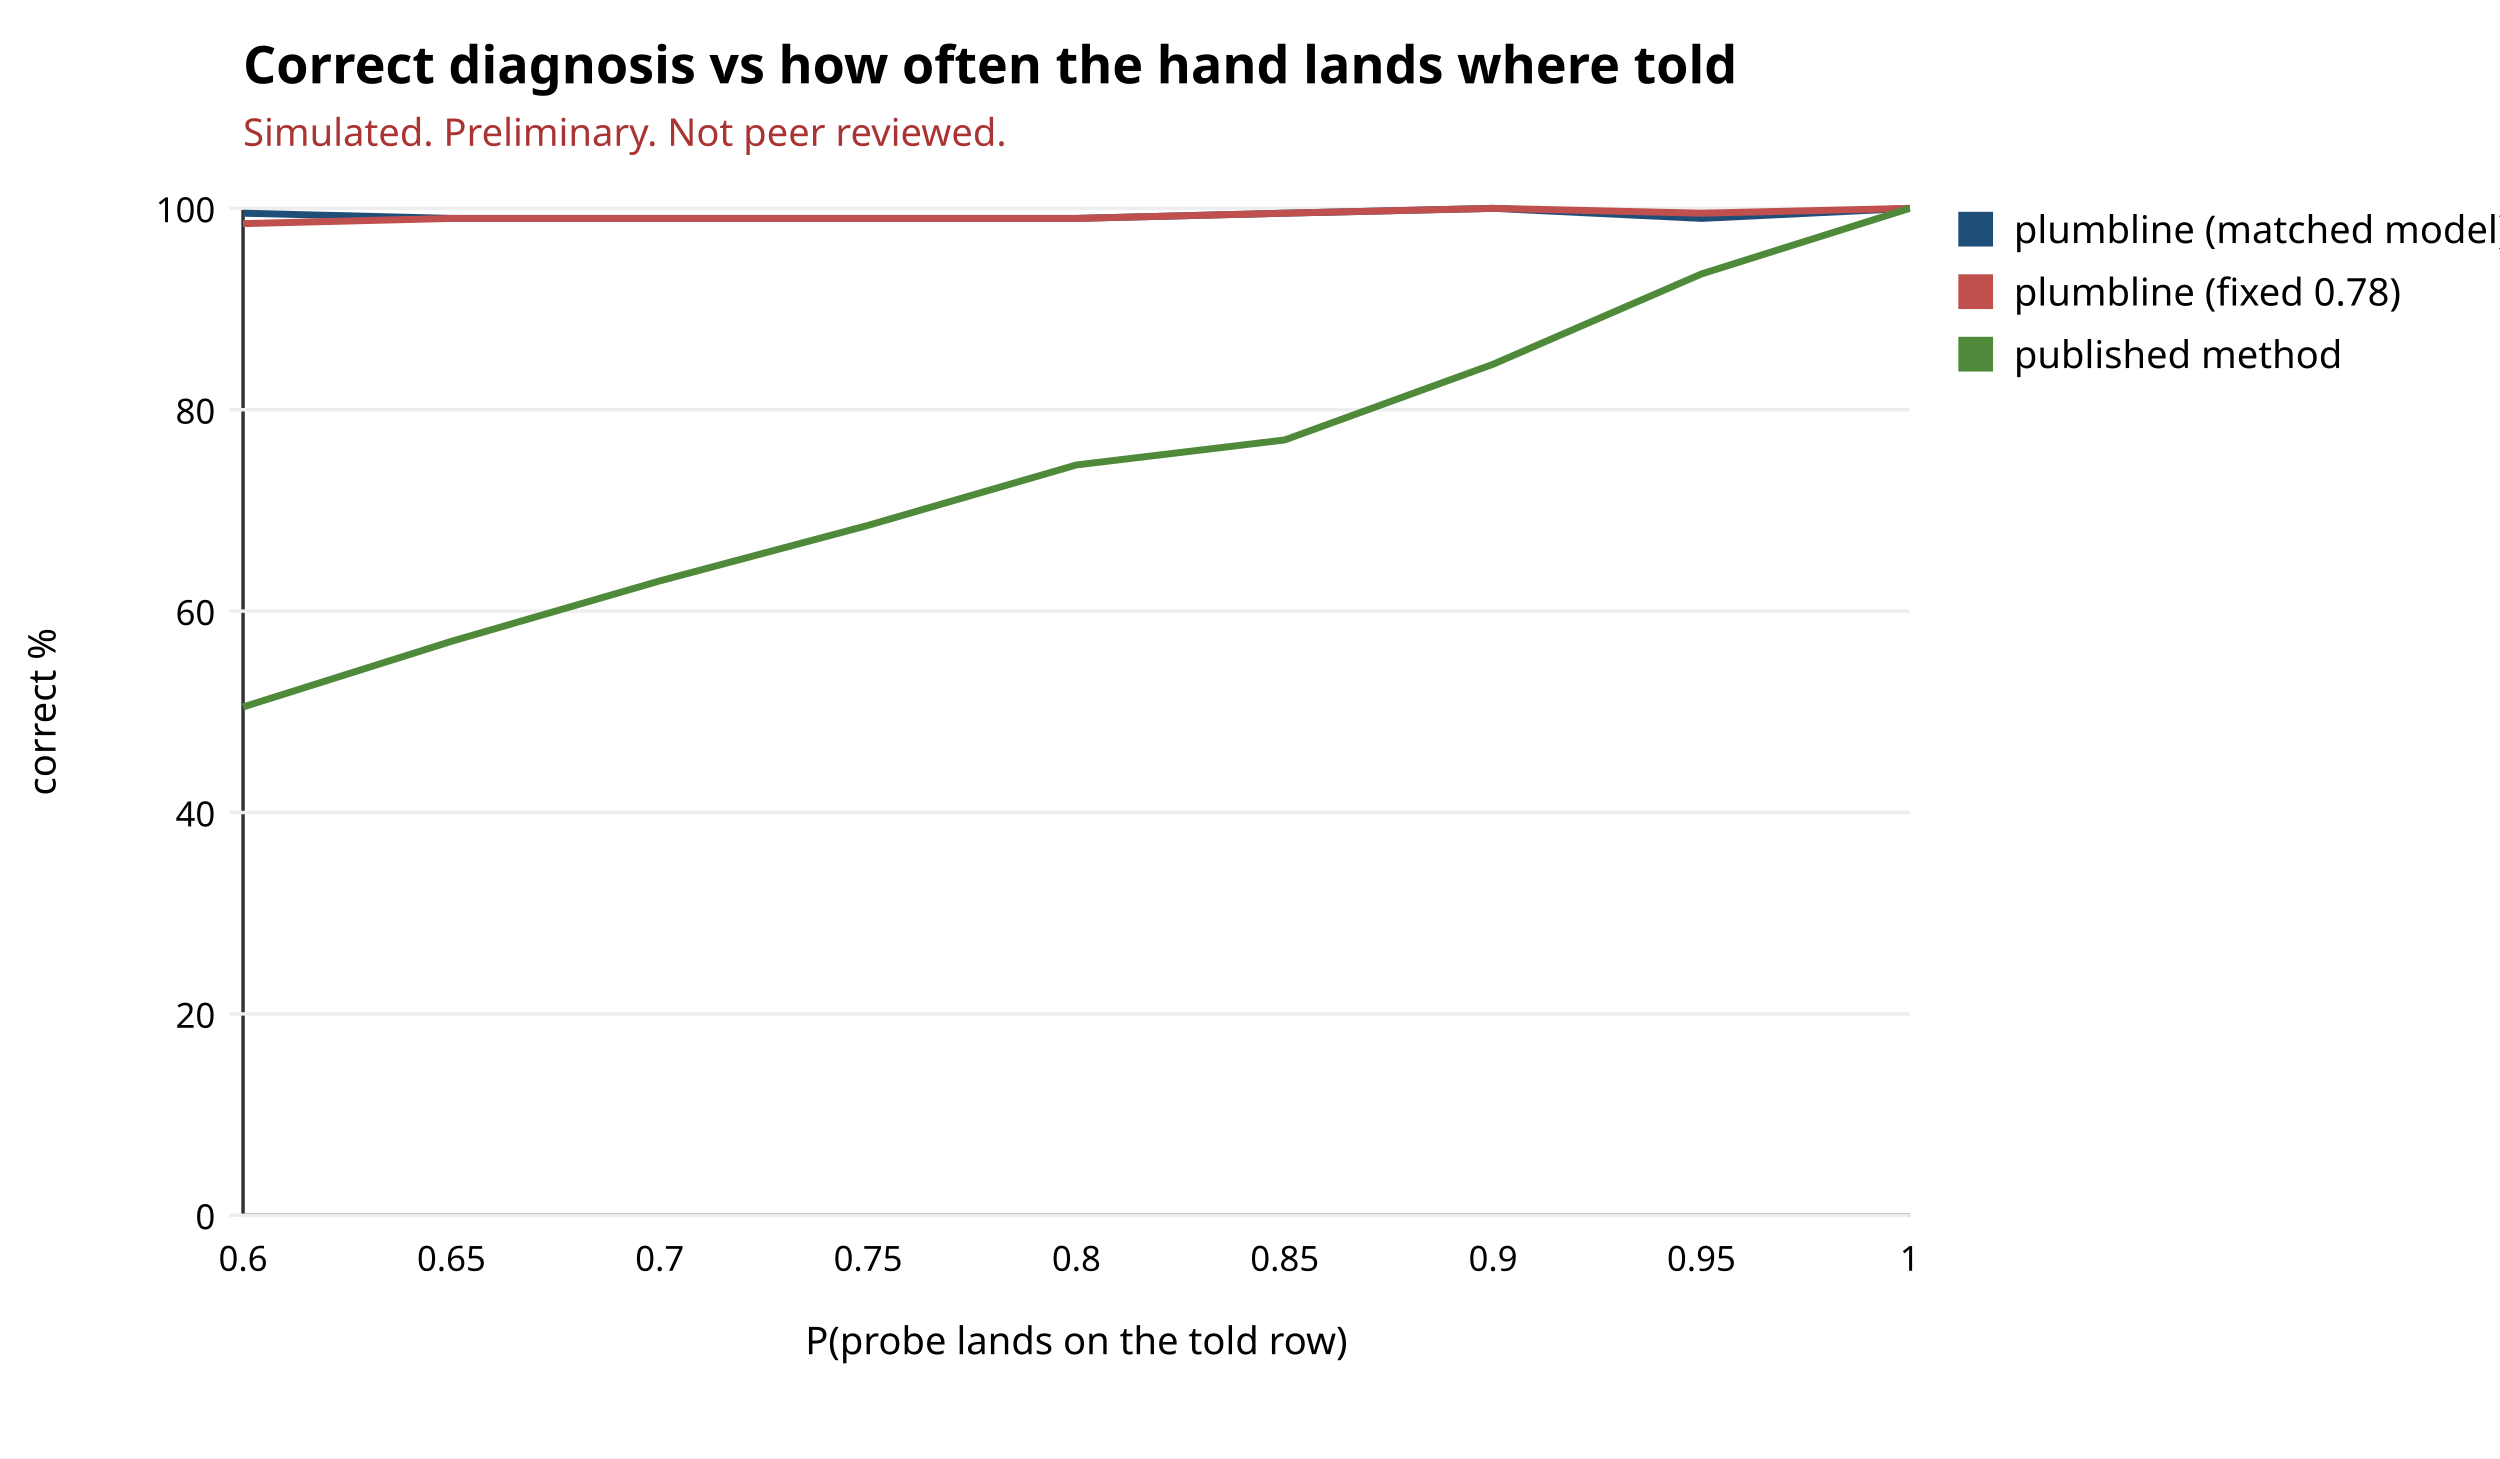
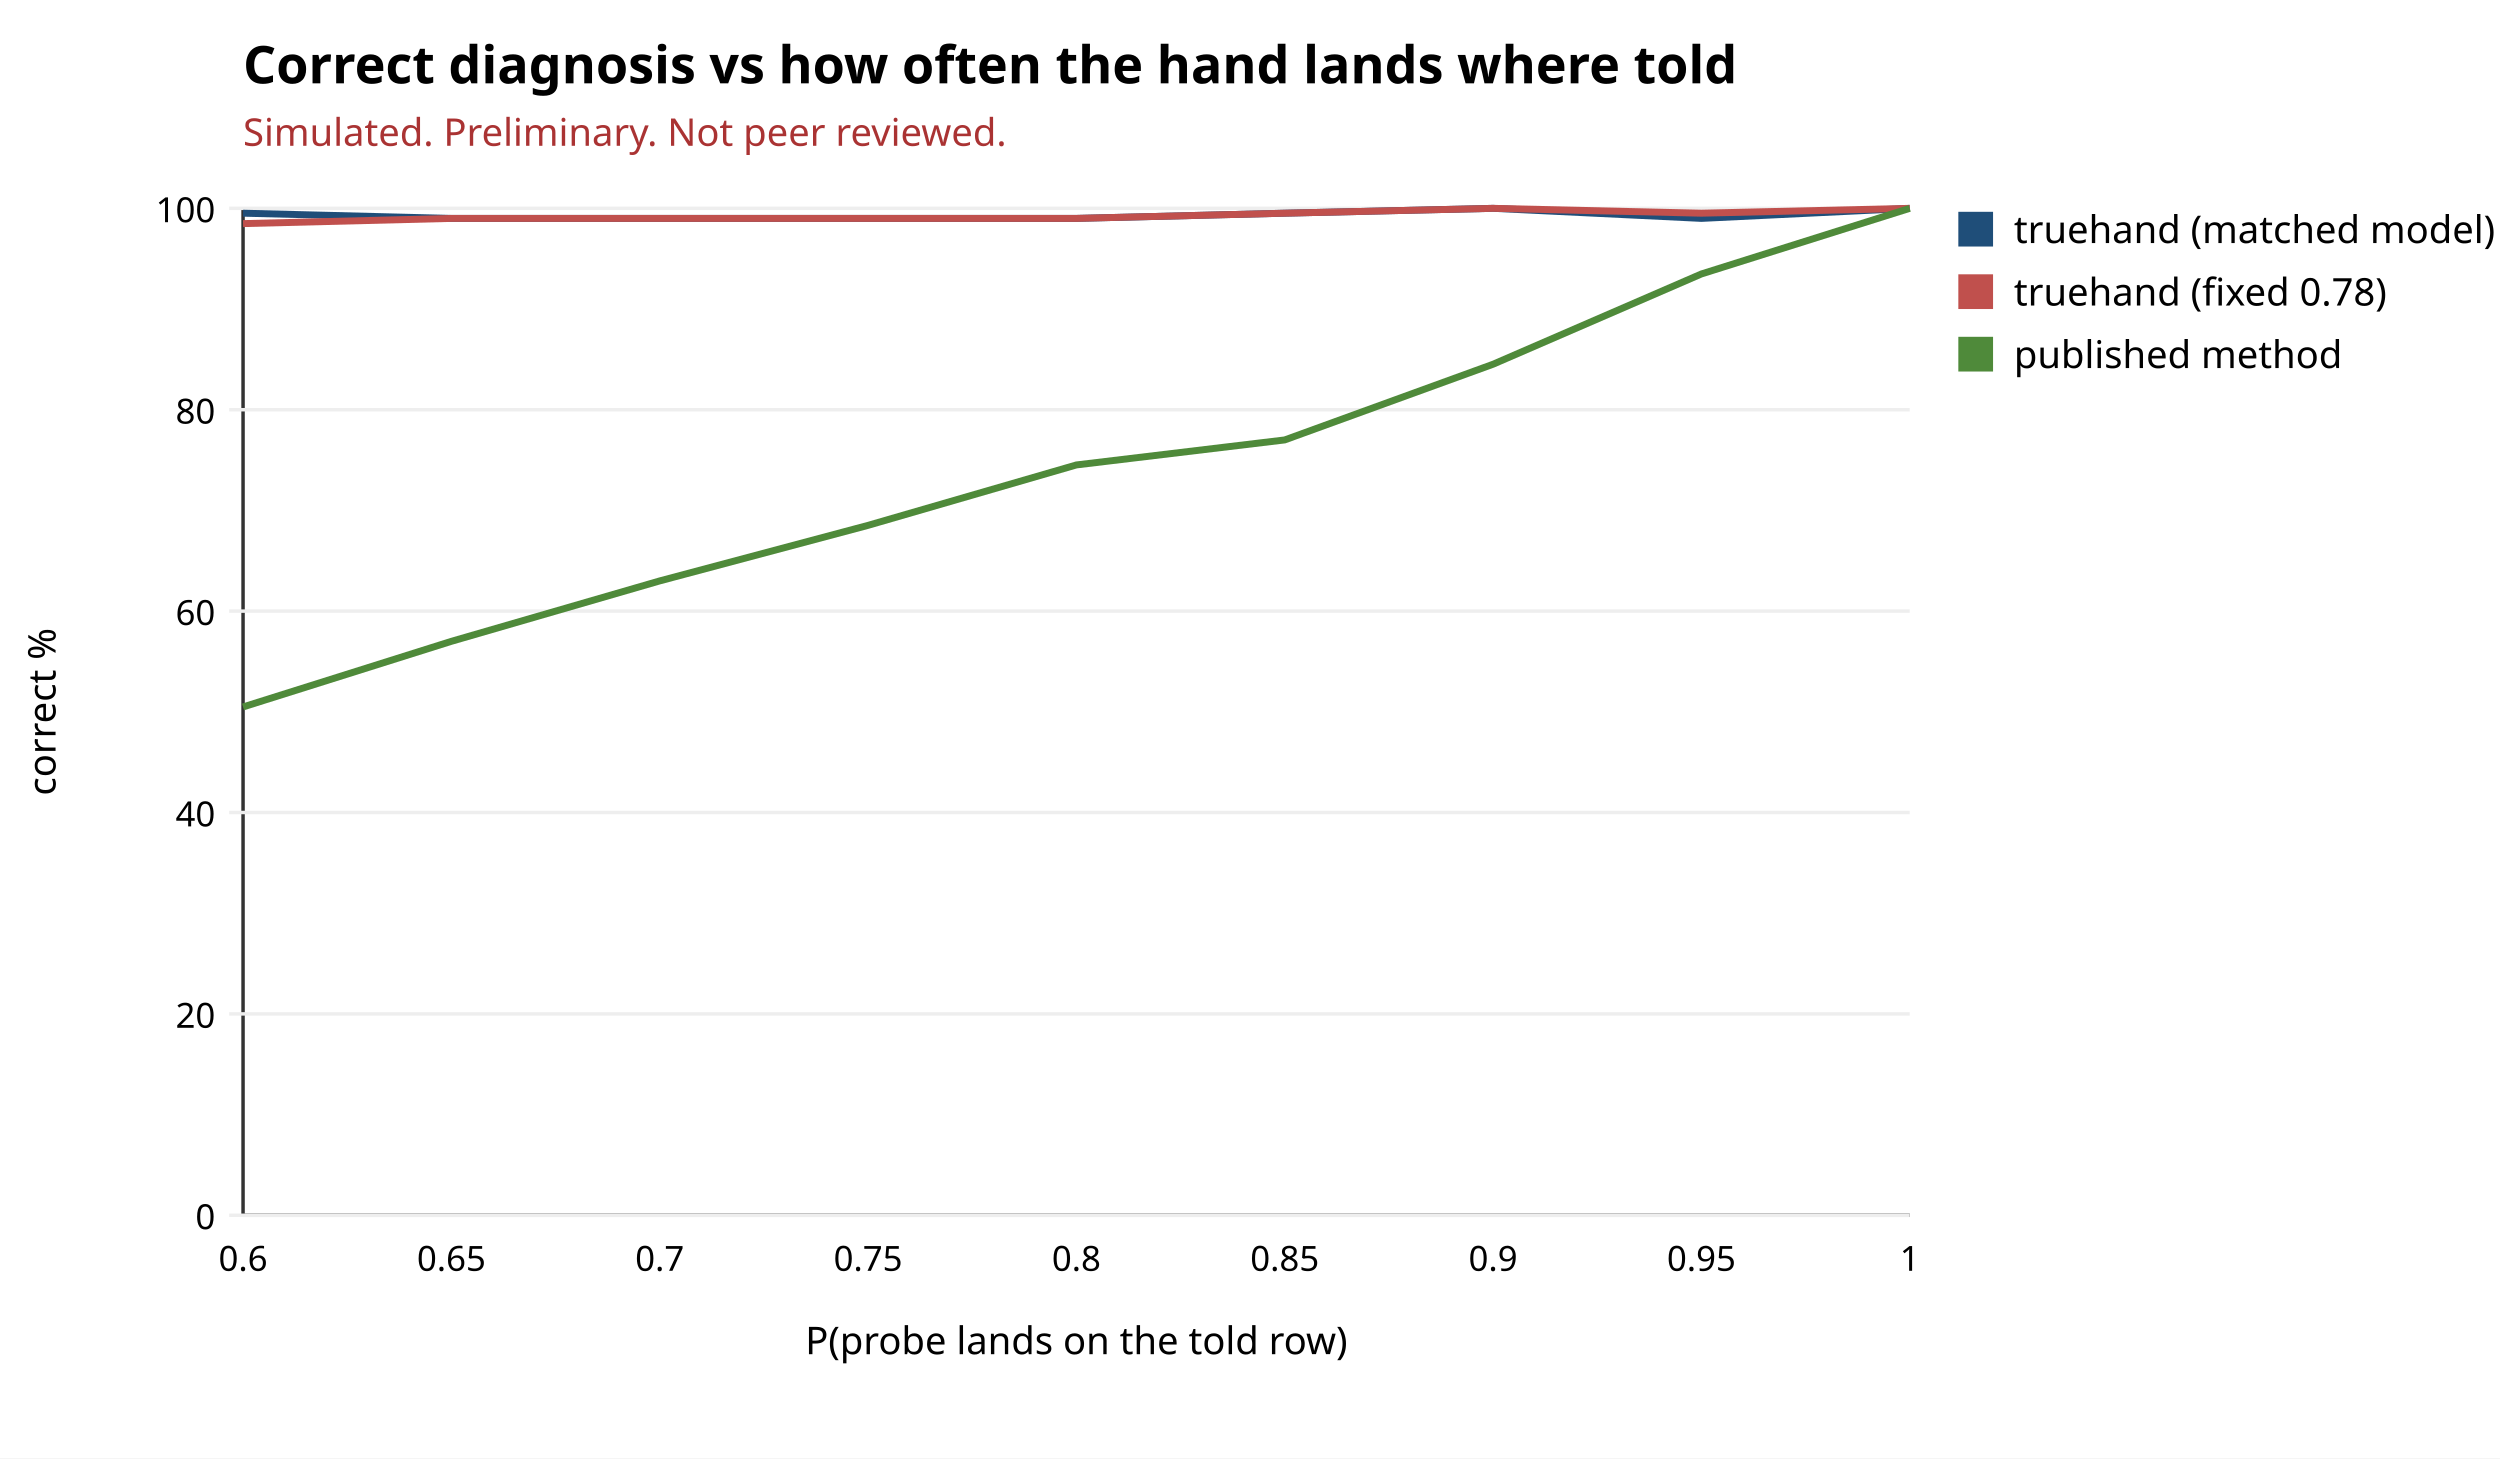
<svg xmlns="http://www.w3.org/2000/svg" width="720" height="420" viewBox="0 0 720 420" role="img" aria-label="Correct diagnosis vs how often the hand lands where told">
  <rect width="720" height="420" fill="white" />
  <text x="70.0" y="24.0" font-size="15" text-anchor="start" font-family="system-ui, sans-serif" font-weight="600">Correct diagnosis vs how often the hand lands where told</text>
  <text x="70.0" y="42.0" font-size="11" text-anchor="start" font-family="system-ui, sans-serif" fill="#a33">Simulated. Preliminary. Not peer reviewed.</text>
  <line x1="70" y1="350" x2="550" y2="350" stroke="#333" />
  <line x1="70" y1="60" x2="70" y2="350" stroke="#333" />
  <line x1="66" y1="350.0" x2="550" y2="350.0" stroke="#eee" />
  <text x="62.0" y="354.0" font-size="10" text-anchor="end" font-family="system-ui, sans-serif">0</text>
  <line x1="66" y1="292.0" x2="550" y2="292.0" stroke="#eee" />
  <text x="62.0" y="296.0" font-size="10" text-anchor="end" font-family="system-ui, sans-serif">20</text>
  <line x1="66" y1="234.0" x2="550" y2="234.0" stroke="#eee" />
  <text x="62.0" y="238.0" font-size="10" text-anchor="end" font-family="system-ui, sans-serif">40</text>
  <line x1="66" y1="176.0" x2="550" y2="176.0" stroke="#eee" />
  <text x="62.0" y="180.0" font-size="10" text-anchor="end" font-family="system-ui, sans-serif">60</text>
  <line x1="66" y1="118.0" x2="550" y2="118.0" stroke="#eee" />
  <text x="62.0" y="122.0" font-size="10" text-anchor="end" font-family="system-ui, sans-serif">80</text>
  <line x1="66" y1="60.0" x2="550" y2="60.0" stroke="#eee" />
  <text x="62.0" y="64.0" font-size="10" text-anchor="end" font-family="system-ui, sans-serif">100</text>
  <text x="16.0" y="205.0" font-size="11" text-anchor="middle" font-family="system-ui, sans-serif" transform="rotate(-90 16 205.0)">correct %</text>
  <polyline fill="none" stroke="#1f4e79" stroke-width="2" points="70.0,61.4 130.0,62.9 190.0,62.9 250.0,62.9 310.0,62.9 370.0,61.4 430.0,60.0 490.0,62.9 550.0,60.0" />
  <polyline fill="none" stroke="#c0504d" stroke-width="2" points="70.0,64.4 130.0,62.9 190.0,62.9 250.0,62.9 310.0,62.9 370.0,61.4 430.0,60.0 490.0,61.4 550.0,60.0" />
  <polyline fill="none" stroke="#4f8a3a" stroke-width="2" points="70.0,203.6 130.0,184.7 190.0,167.3 250.0,151.3 310.0,133.9 370.0,126.7 430.0,104.9 490.0,78.9 550.0,60.0" />
  <text x="70.0" y="366.0" font-size="10" text-anchor="middle" font-family="system-ui, sans-serif">0.6</text>
  <text x="130.0" y="366.0" font-size="10" text-anchor="middle" font-family="system-ui, sans-serif">0.65</text>
  <text x="190.0" y="366.0" font-size="10" text-anchor="middle" font-family="system-ui, sans-serif">0.7</text>
  <text x="250.0" y="366.0" font-size="10" text-anchor="middle" font-family="system-ui, sans-serif">0.75</text>
  <text x="310.0" y="366.0" font-size="10" text-anchor="middle" font-family="system-ui, sans-serif">0.8</text>
  <text x="370.0" y="366.0" font-size="10" text-anchor="middle" font-family="system-ui, sans-serif">0.85</text>
  <text x="430.0" y="366.0" font-size="10" text-anchor="middle" font-family="system-ui, sans-serif">0.9</text>
  <text x="490.0" y="366.0" font-size="10" text-anchor="middle" font-family="system-ui, sans-serif">0.95</text>
  <text x="550.0" y="366.0" font-size="10" text-anchor="middle" font-family="system-ui, sans-serif">1</text>
  <text x="310.0" y="390.0" font-size="11" text-anchor="middle" font-family="system-ui, sans-serif">P(probe lands on the told row)</text>
  <rect x="564" y="61" width="10" height="10" fill="#1f4e79" />
-   <text x="580.0" y="70.0" font-size="11" text-anchor="start" font-family="system-ui, sans-serif">plumbline (matched model)</text>
+   <text x="580.0" y="70.0" font-size="11" text-anchor="start" font-family="system-ui, sans-serif">truehand (matched model)</text>
  <rect x="564" y="79" width="10" height="10" fill="#c0504d" />
-   <text x="580.0" y="88.0" font-size="11" text-anchor="start" font-family="system-ui, sans-serif">plumbline (fixed 0.78)</text>
+   <text x="580.0" y="88.0" font-size="11" text-anchor="start" font-family="system-ui, sans-serif">truehand (fixed 0.78)</text>
  <rect x="564" y="97" width="10" height="10" fill="#4f8a3a" />
  <text x="580.0" y="106.0" font-size="11" text-anchor="start" font-family="system-ui, sans-serif">published method</text>
</svg>
